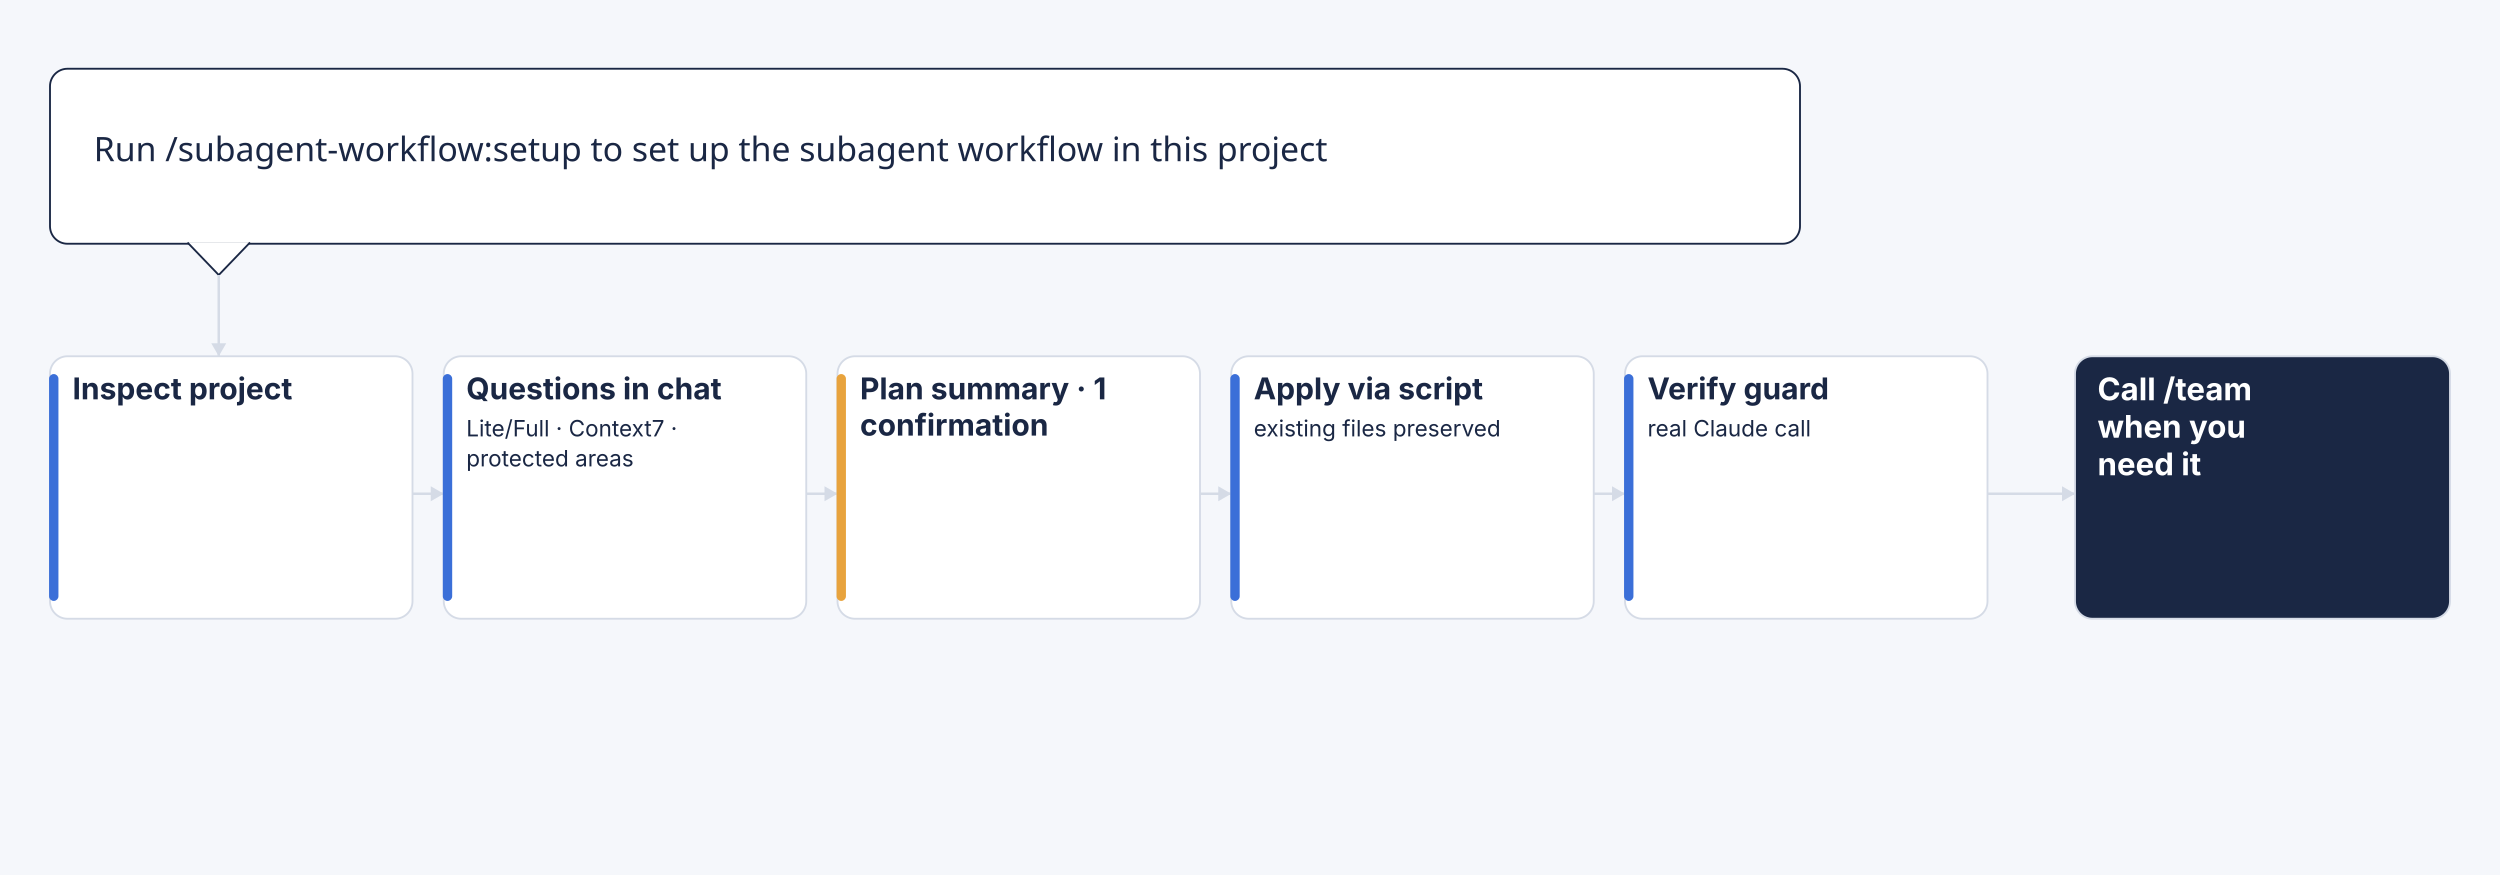
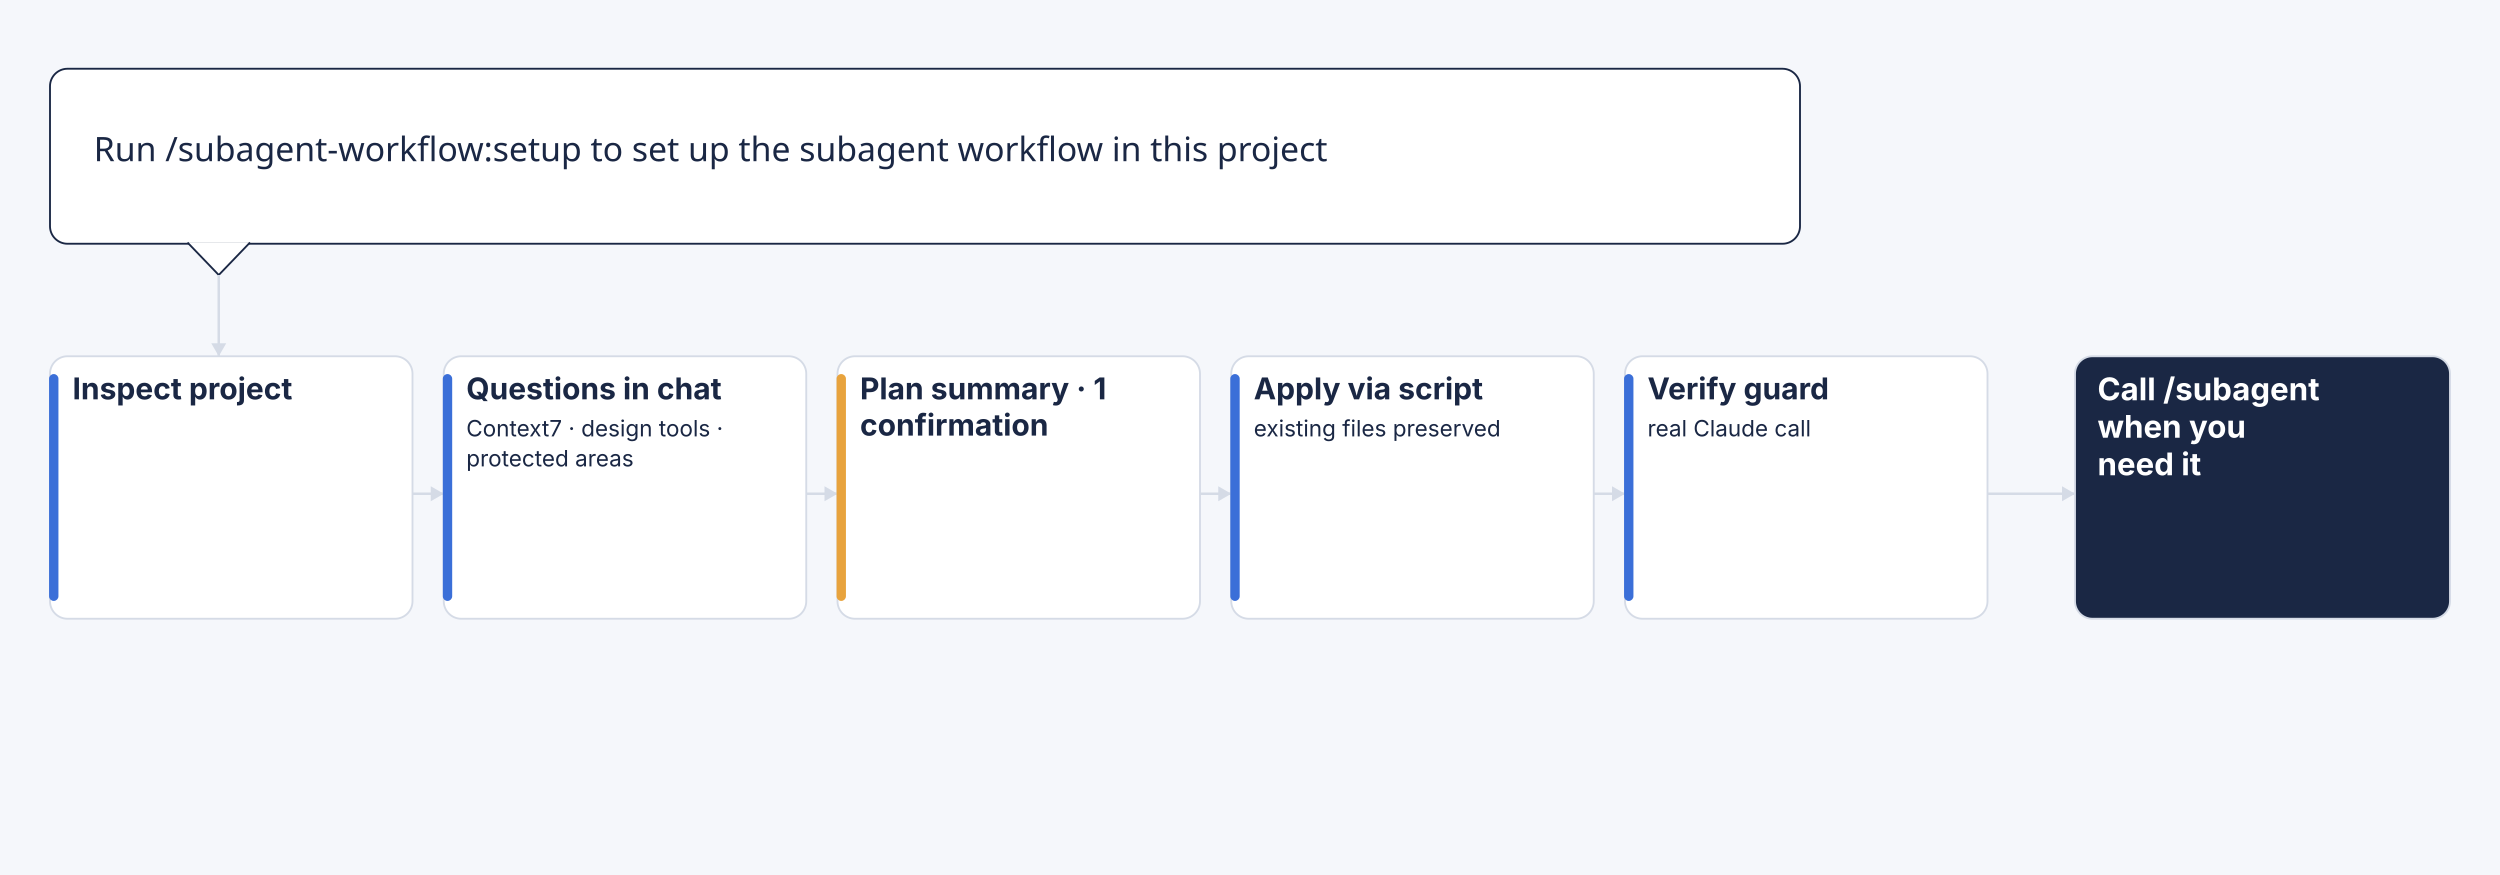
<svg xmlns="http://www.w3.org/2000/svg" width="2000" height="700" viewBox="0 0 2000 700">
  <rect width="2000" height="700" fill="#F5F7FB" />
  <rect x="40" y="55" width="1400" height="140" rx="14" fill="white" stroke="#1A2744" stroke-width="1.5" />
  <path d="M 150 194 L 175 220 L 200 194" fill="white" stroke="#1A2744" stroke-width="1.5" />
  <text x="75" y="108" dominant-baseline="text-before-edge" font-family="Consolas, Noto Sans KR, sans-serif" font-size="27" font-weight="400" fill="#1A2744">Run /subagent-workflow:setup to set up the subagent workflow in this project</text>
  <polyline points="175,220 175,285" fill="none" stroke="#D5DBE6" stroke-width="2" />
  <polygon points="175,285 169.0,274.608 181.0,274.608" fill="#D5DBE6" />
  <rect x="40" y="285" width="290" height="210" rx="14" fill="white" stroke="#D5DBE6" stroke-width="1.5" />
  <rect x="40" y="300" width="6" height="180" rx="3" fill="#3B6FD8" stroke="#3B6FD8" stroke-width="1.5" />
  <text x="58" y="302" dominant-baseline="text-before-edge" font-family="Inter, Noto Sans KR, sans-serif" font-size="24" font-weight="700" fill="#1A2744">Inspect project</text>
  <polyline points="330,395 355,395" fill="none" stroke="#D5DBE6" stroke-width="2" />
  <polygon points="355,395 344.608,401.0 344.608,389.0" fill="#D5DBE6" />
  <rect x="355" y="285" width="290" height="210" rx="14" fill="white" stroke="#D5DBE6" stroke-width="1.5" />
  <rect x="355" y="300" width="6" height="180" rx="3" fill="#3B6FD8" stroke="#3B6FD8" stroke-width="1.5" />
  <text x="373" y="302" dominant-baseline="text-before-edge" font-family="Inter, Noto Sans KR, sans-serif" font-size="24" font-weight="700" fill="#1A2744">Questions in chat</text>
-   <text x="373" y="336" dominant-baseline="text-before-edge" font-family="Inter, Noto Sans KR, sans-serif" font-size="18" font-weight="400" fill="#1A2744">Lite/Full · Context7 ·</text>
+   <text x="373" y="336" dominant-baseline="text-before-edge" font-family="Inter, Noto Sans KR, sans-serif" font-size="18" font-weight="400" fill="#1A2744">Context7 · design tools ·</text>
  <text x="373" y="360" dominant-baseline="text-before-edge" font-family="Inter, Noto Sans KR, sans-serif" font-size="18" font-weight="400" fill="#1A2744">protected areas</text>
  <polyline points="645,395 670,395" fill="none" stroke="#D5DBE6" stroke-width="2" />
  <polygon points="670,395 659.608,401.0 659.608,389.0" fill="#D5DBE6" />
  <rect x="670" y="285" width="290" height="210" rx="14" fill="white" stroke="#D5DBE6" stroke-width="1.5" />
  <rect x="670" y="300" width="6" height="180" rx="3" fill="#E8A33D" stroke="#E8A33D" stroke-width="1.5" />
  <text x="688" y="302" dominant-baseline="text-before-edge" font-family="Inter, Noto Sans KR, sans-serif" font-size="24" font-weight="700" fill="#1A2744">Plan summary · 1</text>
  <text x="688" y="331" dominant-baseline="text-before-edge" font-family="Inter, Noto Sans KR, sans-serif" font-size="24" font-weight="700" fill="#1A2744">confirmation</text>
  <polyline points="960,395 985,395" fill="none" stroke="#D5DBE6" stroke-width="2" />
  <polygon points="985,395 974.608,401.0 974.608,389.0" fill="#D5DBE6" />
  <rect x="985" y="285" width="290" height="210" rx="14" fill="white" stroke="#D5DBE6" stroke-width="1.5" />
  <rect x="985" y="300" width="6" height="180" rx="3" fill="#3B6FD8" stroke="#3B6FD8" stroke-width="1.5" />
  <text x="1003" y="302" dominant-baseline="text-before-edge" font-family="Inter, Noto Sans KR, sans-serif" font-size="24" font-weight="700" fill="#1A2744">Apply via script</text>
  <text x="1003" y="336" dominant-baseline="text-before-edge" font-family="Inter, Noto Sans KR, sans-serif" font-size="18" font-weight="400" fill="#1A2744">existing files preserved</text>
  <polyline points="1275,395 1300,395" fill="none" stroke="#D5DBE6" stroke-width="2" />
  <polygon points="1300,395 1289.608,401.0 1289.608,389.0" fill="#D5DBE6" />
  <rect x="1300" y="285" width="290" height="210" rx="14" fill="white" stroke="#D5DBE6" stroke-width="1.5" />
  <rect x="1300" y="300" width="6" height="180" rx="3" fill="#3B6FD8" stroke="#3B6FD8" stroke-width="1.5" />
  <text x="1318" y="302" dominant-baseline="text-before-edge" font-family="Inter, Noto Sans KR, sans-serif" font-size="24" font-weight="700" fill="#1A2744">Verify guard</text>
  <text x="1318" y="336" dominant-baseline="text-before-edge" font-family="Inter, Noto Sans KR, sans-serif" font-size="18" font-weight="400" fill="#1A2744">real Claude call</text>
  <polyline points="1590,395 1660,395" fill="none" stroke="#D5DBE6" stroke-width="2" />
  <polygon points="1660,395 1649.608,401.0 1649.608,389.0" fill="#D5DBE6" />
  <rect x="1660" y="285" width="300" height="210" rx="14" fill="#1A2744" stroke="#D5DBE6" stroke-width="1.5" />
-   <text x="1678" y="302" dominant-baseline="text-before-edge" font-family="Inter, Noto Sans KR, sans-serif" font-size="25" font-weight="700" fill="white">Call /team</text>
+   <text x="1678" y="302" dominant-baseline="text-before-edge" font-family="Inter, Noto Sans KR, sans-serif" font-size="25" font-weight="700" fill="white">Call /subagent</text>
  <text x="1678" y="332" dominant-baseline="text-before-edge" font-family="Inter, Noto Sans KR, sans-serif" font-size="25" font-weight="700" fill="white">when you</text>
  <text x="1678" y="362" dominant-baseline="text-before-edge" font-family="Inter, Noto Sans KR, sans-serif" font-size="25" font-weight="700" fill="white">need it</text>
</svg>
